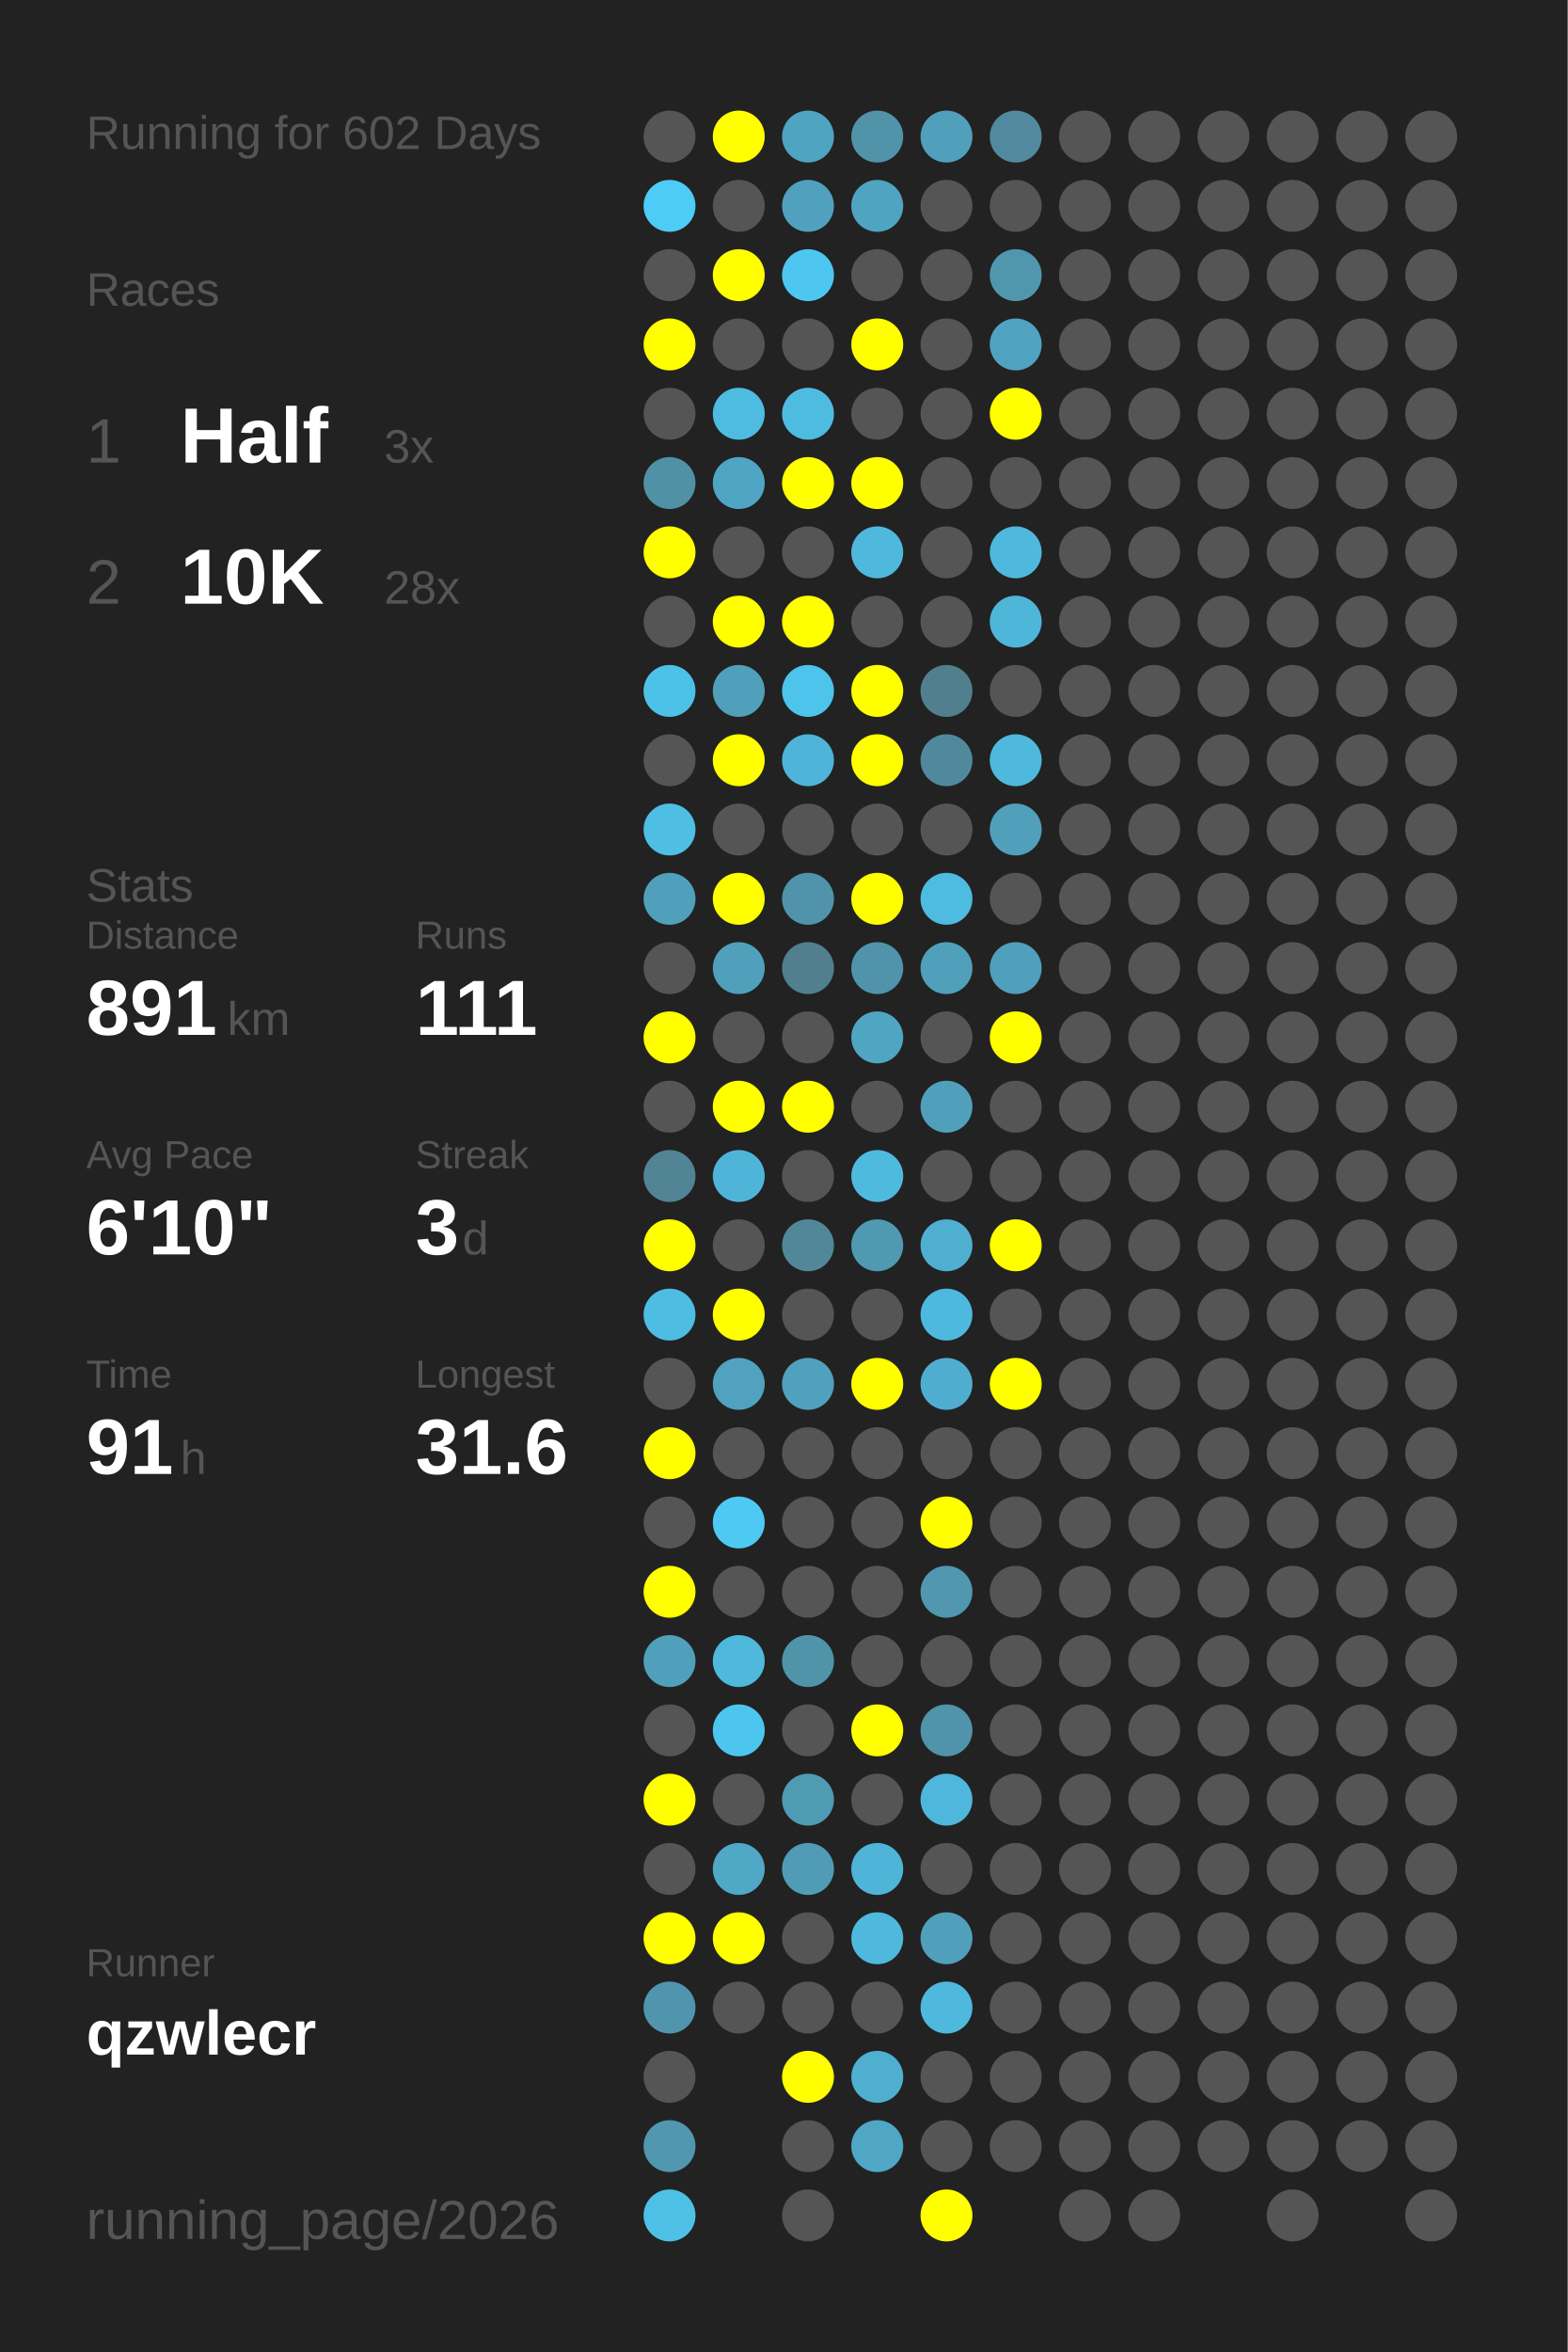
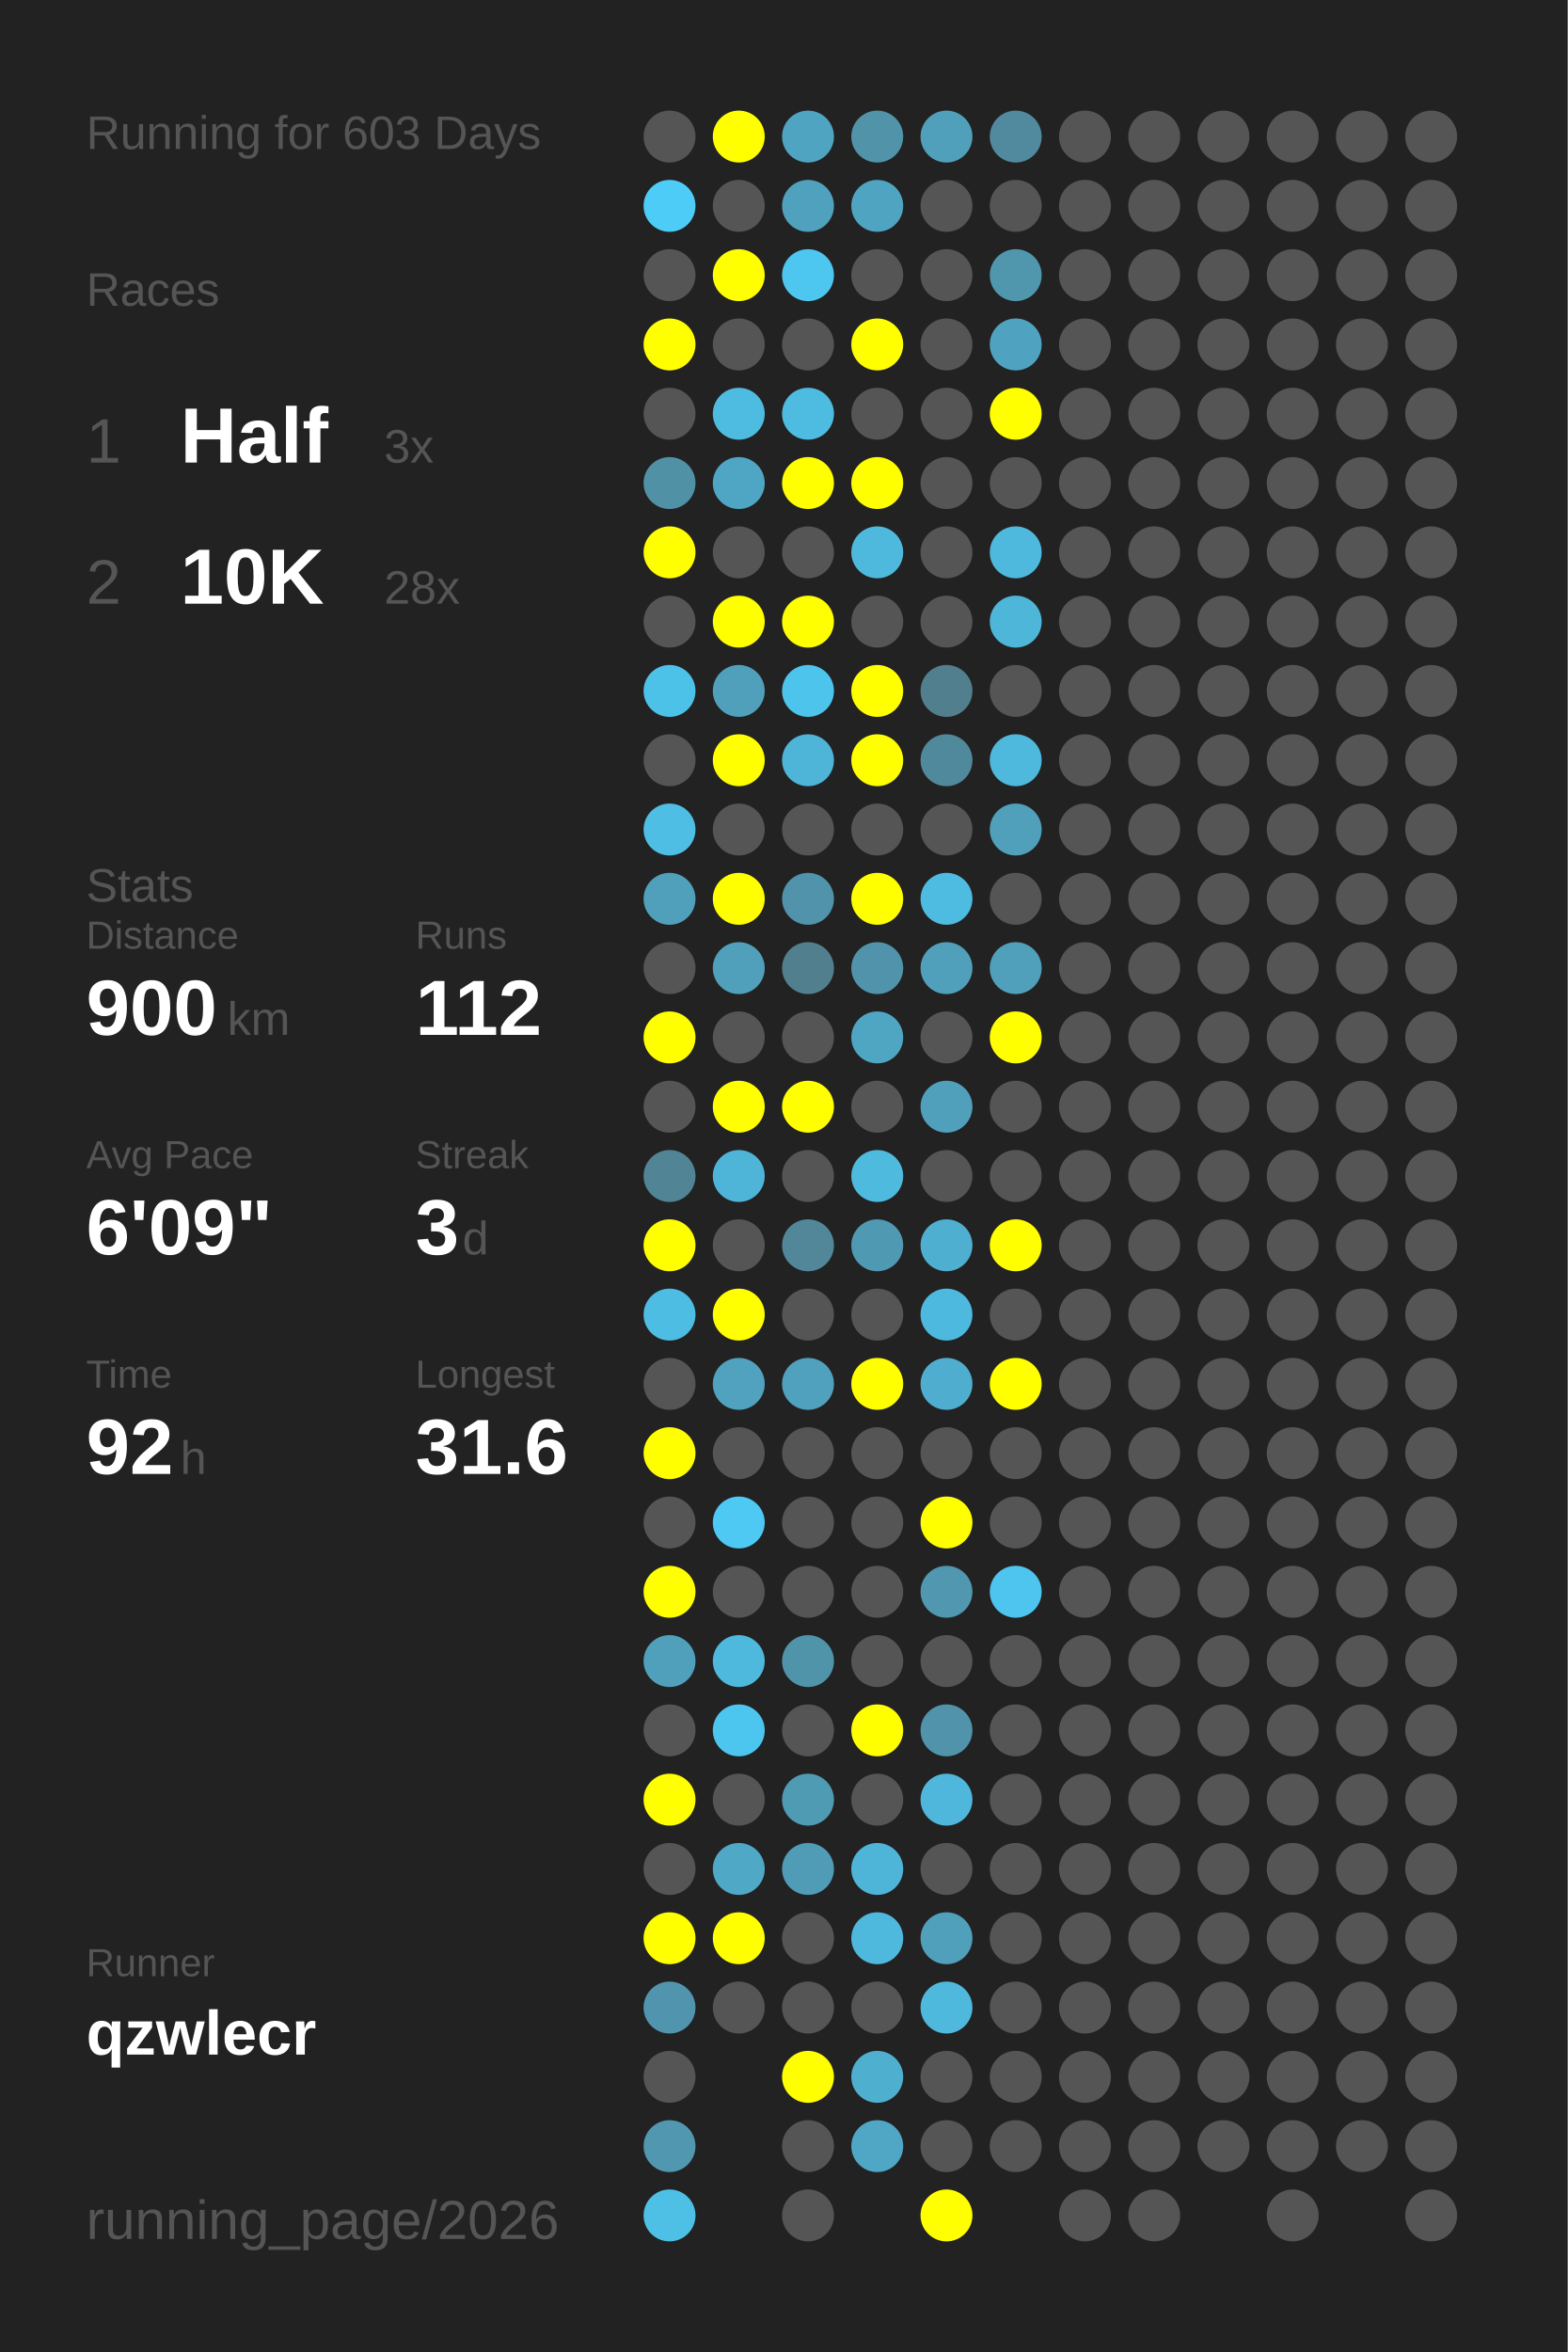
<svg xmlns="http://www.w3.org/2000/svg" baseProfile="full" height="300mm" version="1.1" viewBox="0,0,200,300" width="200mm">
  <defs />
  <rect fill="#222222" height="300" width="200" x="0" y="0" />
-   <text fill="#555555" style="font-size:6px; font-family:Arial;" x="11" y="19">Running for 602 Days</text>
+   <text fill="#555555" style="font-size:6px; font-family:Arial;" x="11" y="19">Running for 603 Days</text>
  <text fill="#555555" style="font-size:6px; font-family:Arial;" x="11" y="39">Races</text>
  <text fill="#555555" style="font-size:8px; font-family:Arial;" x="11" y="59">1</text>
  <text fill="#FFFFFF" style="font-size:10px; font-family:Arial; font-weight:bold;" x="23" y="59">Half</text>
  <text fill="#555555" style="font-size:6px; font-family:Arial;" x="49" y="59">3x</text>
  <text fill="#555555" style="font-size:8px; font-family:Arial;" x="11" y="77">2</text>
  <text fill="#FFFFFF" style="font-size:10px; font-family:Arial; font-weight:bold;" x="23" y="77">10K</text>
  <text fill="#555555" style="font-size:6px; font-family:Arial;" x="49" y="77">28x</text>
  <text fill="#555555" style="font-size:6px; font-family:Arial;" x="11" y="115">Stats</text>
  <text fill="#555555" style="font-size:5px; font-family:Arial;" x="11" y="121">Distance</text>
-   <text fill="#FFFFFF" style="font-size:10px; font-family:Arial; font-weight:bold;" x="11" y="132">891</text>
+   <text fill="#FFFFFF" style="font-size:10px; font-family:Arial; font-weight:bold;" x="11" y="132">900</text>
  <text fill="#555555" style="font-size:6px; font-family:Arial;" x="29" y="132">km</text>
  <text fill="#555555" style="font-size:5px; font-family:Arial;" x="53" y="121">Runs</text>
-   <text fill="#FFFFFF" style="font-size:10px; font-family:Arial; font-weight:bold;" x="53" y="132">111</text>
+   <text fill="#FFFFFF" style="font-size:10px; font-family:Arial; font-weight:bold;" x="53" y="132">112</text>
  <text fill="#555555" style="font-size:5px; font-family:Arial;" x="11" y="149">Avg Pace</text>
-   <text fill="#FFFFFF" style="font-size:10px; font-family:Arial; font-weight:bold;" x="11" y="160">6'10"</text>
+   <text fill="#FFFFFF" style="font-size:10px; font-family:Arial; font-weight:bold;" x="11" y="160">6'09"</text>
  <text fill="#555555" style="font-size:5px; font-family:Arial;" x="53" y="149">Streak</text>
  <text fill="#FFFFFF" style="font-size:10px; font-family:Arial; font-weight:bold;" x="53" y="160">3</text>
  <text fill="#555555" style="font-size:6px; font-family:Arial;" x="59" y="160">d</text>
  <text fill="#555555" style="font-size:5px; font-family:Arial;" x="11" y="177">Time</text>
-   <text fill="#FFFFFF" style="font-size:10px; font-family:Arial; font-weight:bold;" x="11" y="188">91</text>
+   <text fill="#FFFFFF" style="font-size:10px; font-family:Arial; font-weight:bold;" x="11" y="188">92</text>
  <text fill="#555555" style="font-size:6px; font-family:Arial;" x="23" y="188">h</text>
  <text fill="#555555" style="font-size:5px; font-family:Arial;" x="53" y="177">Longest</text>
  <text fill="#FFFFFF" style="font-size:10px; font-family:Arial; font-weight:bold;" x="53" y="188">31.6</text>
  <text fill="#555555" style="font-size:5px; font-family:Arial;" x="11" y="252.065">Runner</text>
  <text fill="#FFFFFF" style="font-size:8px; font-family:Arial; font-weight:bold;" x="11" y="262.065">qzwlecr</text>
  <text fill="#555555" style="font-size:7px; font-family:Arial;" x="11" y="285.581">running_page/2026</text>
  <circle cx="85.417" cy="17.419" fill="#555555" r="3.312" />
  <circle cx="85.417" cy="26.258" fill="#4dccf7" r="3.312" />
  <circle cx="85.417" cy="35.097" fill="#555555" r="3.312" />
  <circle cx="85.417" cy="43.935" fill="#FFFF00" r="3.312" />
  <circle cx="85.417" cy="52.774" fill="#555555" r="3.312" />
  <circle cx="85.417" cy="61.613" fill="#5191a6" r="3.312" />
  <circle cx="85.417" cy="70.452" fill="#FFFF00" r="3.312" />
  <circle cx="85.417" cy="79.29" fill="#555555" r="3.312" />
  <circle cx="85.417" cy="88.129" fill="#4dc2e9" r="3.312" />
  <circle cx="85.417" cy="96.968" fill="#555555" r="3.312" />
  <circle cx="85.417" cy="105.806" fill="#4ebee4" r="3.312" />
  <circle cx="85.417" cy="114.645" fill="#50a0bb" r="3.312" />
  <circle cx="85.417" cy="123.484" fill="#555555" r="3.312" />
  <circle cx="85.417" cy="132.323" fill="#FFFF00" r="3.312" />
  <circle cx="85.417" cy="141.161" fill="#555555" r="3.312" />
  <circle cx="85.417" cy="150" fill="#518596" r="3.312" />
  <circle cx="85.417" cy="158.839" fill="#FFFF00" r="3.312" />
  <circle cx="85.417" cy="167.677" fill="#4ebde3" r="3.312" />
  <circle cx="85.417" cy="176.516" fill="#555555" r="3.312" />
  <circle cx="85.417" cy="185.355" fill="#FFFF00" r="3.312" />
  <circle cx="85.417" cy="194.194" fill="#555555" r="3.312" />
  <circle cx="85.417" cy="203.032" fill="#FFFF00" r="3.312" />
  <circle cx="85.417" cy="211.871" fill="#50a0bb" r="3.312" />
  <circle cx="85.417" cy="220.71" fill="#555555" r="3.312" />
  <circle cx="85.417" cy="229.548" fill="#FFFF00" r="3.312" />
  <circle cx="85.417" cy="238.387" fill="#555555" r="3.312" />
  <circle cx="85.417" cy="247.226" fill="#FFFF00" r="3.312" />
  <circle cx="85.417" cy="256.065" fill="#5095ad" r="3.312" />
  <circle cx="85.417" cy="264.903" fill="#555555" r="3.312" />
  <circle cx="85.417" cy="273.742" fill="#5097af" r="3.312" />
  <circle cx="85.417" cy="282.581" fill="#4ec0e6" r="3.312" />
  <circle cx="94.25" cy="17.419" fill="#FFFF00" r="3.312" />
  <circle cx="94.25" cy="26.258" fill="#555555" r="3.312" />
  <circle cx="94.25" cy="35.097" fill="#FFFF00" r="3.312" />
  <circle cx="94.25" cy="43.935" fill="#555555" r="3.312" />
  <circle cx="94.25" cy="52.774" fill="#4ebce1" r="3.312" />
  <circle cx="94.25" cy="61.613" fill="#4fa6c4" r="3.312" />
  <circle cx="94.25" cy="70.452" fill="#555555" r="3.312" />
  <circle cx="94.25" cy="79.29" fill="#FFFF00" r="3.312" />
  <circle cx="94.25" cy="88.129" fill="#50a0bb" r="3.312" />
  <circle cx="94.25" cy="96.968" fill="#FFFF00" r="3.312" />
  <circle cx="94.25" cy="105.806" fill="#555555" r="3.312" />
  <circle cx="94.25" cy="114.645" fill="#FFFF00" r="3.312" />
  <circle cx="94.25" cy="123.484" fill="#50a0bb" r="3.312" />
  <circle cx="94.25" cy="132.323" fill="#555555" r="3.312" />
  <circle cx="94.25" cy="141.161" fill="#FFFF00" r="3.312" />
  <circle cx="94.25" cy="150" fill="#4eb5d8" r="3.312" />
  <circle cx="94.25" cy="158.839" fill="#555555" r="3.312" />
  <circle cx="94.25" cy="167.677" fill="#FFFF00" r="3.312" />
  <circle cx="94.25" cy="176.516" fill="#50a2be" r="3.312" />
  <circle cx="94.25" cy="185.355" fill="#555555" r="3.312" />
  <circle cx="94.25" cy="194.194" fill="#4dc9f3" r="3.312" />
  <circle cx="94.25" cy="203.032" fill="#555555" r="3.312" />
  <circle cx="94.25" cy="211.871" fill="#4eb9dd" r="3.312" />
  <circle cx="94.25" cy="220.71" fill="#4dc6ef" r="3.312" />
  <circle cx="94.25" cy="229.548" fill="#555555" r="3.312" />
  <circle cx="94.25" cy="238.387" fill="#4fa8c6" r="3.312" />
  <circle cx="94.25" cy="247.226" fill="#FFFF00" r="3.312" />
  <circle cx="94.25" cy="256.065" fill="#555555" r="3.312" />
  <circle cx="103.083" cy="17.419" fill="#4fa4c1" r="3.312" />
  <circle cx="103.083" cy="26.258" fill="#50a1bd" r="3.312" />
  <circle cx="103.083" cy="35.097" fill="#4dc7f0" r="3.312" />
  <circle cx="103.083" cy="43.935" fill="#555555" r="3.312" />
  <circle cx="103.083" cy="52.774" fill="#4ebce1" r="3.312" />
  <circle cx="103.083" cy="61.613" fill="#FFFF00" r="3.312" />
  <circle cx="103.083" cy="70.452" fill="#555555" r="3.312" />
  <circle cx="103.083" cy="79.29" fill="#FFFF00" r="3.312" />
  <circle cx="103.083" cy="88.129" fill="#4dc4ec" r="3.312" />
  <circle cx="103.083" cy="96.968" fill="#4eb5d8" r="3.312" />
  <circle cx="103.083" cy="105.806" fill="#555555" r="3.312" />
  <circle cx="103.083" cy="114.645" fill="#5093aa" r="3.312" />
  <circle cx="103.083" cy="123.484" fill="#527f8e" r="3.312" />
  <circle cx="103.083" cy="132.323" fill="#555555" r="3.312" />
  <circle cx="103.083" cy="141.161" fill="#FFFF00" r="3.312" />
  <circle cx="103.083" cy="150" fill="#555555" r="3.312" />
  <circle cx="103.083" cy="158.839" fill="#518799" r="3.312" />
  <circle cx="103.083" cy="167.677" fill="#555555" r="3.312" />
  <circle cx="103.083" cy="176.516" fill="#50a1bd" r="3.312" />
  <circle cx="103.083" cy="185.355" fill="#555555" r="3.312" />
  <circle cx="103.083" cy="194.194" fill="#555555" r="3.312" />
  <circle cx="103.083" cy="203.032" fill="#555555" r="3.312" />
  <circle cx="103.083" cy="211.871" fill="#5094aa" r="3.312" />
  <circle cx="103.083" cy="220.71" fill="#555555" r="3.312" />
  <circle cx="103.083" cy="229.548" fill="#509bb4" r="3.312" />
  <circle cx="103.083" cy="238.387" fill="#509cb6" r="3.312" />
  <circle cx="103.083" cy="247.226" fill="#555555" r="3.312" />
  <circle cx="103.083" cy="256.065" fill="#555555" r="3.312" />
  <circle cx="103.083" cy="264.903" fill="#FFFF00" r="3.312" />
  <circle cx="103.083" cy="273.742" fill="#555555" r="3.312" />
  <circle cx="103.083" cy="282.581" fill="#555555" r="3.312" />
  <circle cx="111.917" cy="17.419" fill="#5193a9" r="3.312" />
  <circle cx="111.917" cy="26.258" fill="#4fa4c1" r="3.312" />
  <circle cx="111.917" cy="35.097" fill="#555555" r="3.312" />
  <circle cx="111.917" cy="43.935" fill="#FFFF00" r="3.312" />
  <circle cx="111.917" cy="52.774" fill="#555555" r="3.312" />
  <circle cx="111.917" cy="61.613" fill="#FFFF00" r="3.312" />
  <circle cx="111.917" cy="70.452" fill="#4eb9dd" r="3.312" />
  <circle cx="111.917" cy="79.29" fill="#555555" r="3.312" />
  <circle cx="111.917" cy="88.129" fill="#FFFF00" r="3.312" />
  <circle cx="111.917" cy="96.968" fill="#FFFF00" r="3.312" />
  <circle cx="111.917" cy="105.806" fill="#555555" r="3.312" />
  <circle cx="111.917" cy="114.645" fill="#FFFF00" r="3.312" />
  <circle cx="111.917" cy="123.484" fill="#5093aa" r="3.312" />
  <circle cx="111.917" cy="132.323" fill="#4fa6c3" r="3.312" />
  <circle cx="111.917" cy="141.161" fill="#555555" r="3.312" />
  <circle cx="111.917" cy="150" fill="#4ebade" r="3.312" />
  <circle cx="111.917" cy="158.839" fill="#5099b2" r="3.312" />
  <circle cx="111.917" cy="167.677" fill="#555555" r="3.312" />
  <circle cx="111.917" cy="176.516" fill="#FFFF00" r="3.312" />
  <circle cx="111.917" cy="185.355" fill="#555555" r="3.312" />
  <circle cx="111.917" cy="194.194" fill="#555555" r="3.312" />
  <circle cx="111.917" cy="203.032" fill="#555555" r="3.312" />
  <circle cx="111.917" cy="211.871" fill="#555555" r="3.312" />
  <circle cx="111.917" cy="220.71" fill="#FFFF00" r="3.312" />
  <circle cx="111.917" cy="229.548" fill="#555555" r="3.312" />
  <circle cx="111.917" cy="238.387" fill="#4eb5d8" r="3.312" />
  <circle cx="111.917" cy="247.226" fill="#4eb9dd" r="3.312" />
  <circle cx="111.917" cy="256.065" fill="#555555" r="3.312" />
  <circle cx="111.917" cy="264.903" fill="#4fafcf" r="3.312" />
  <circle cx="111.917" cy="273.742" fill="#4fa7c5" r="3.312" />
  <circle cx="120.75" cy="17.419" fill="#50a0bb" r="3.312" />
  <circle cx="120.75" cy="26.258" fill="#555555" r="3.312" />
  <circle cx="120.75" cy="35.097" fill="#555555" r="3.312" />
  <circle cx="120.75" cy="43.935" fill="#555555" r="3.312" />
  <circle cx="120.75" cy="52.774" fill="#555555" r="3.312" />
  <circle cx="120.75" cy="61.613" fill="#555555" r="3.312" />
  <circle cx="120.75" cy="70.452" fill="#555555" r="3.312" />
  <circle cx="120.75" cy="79.29" fill="#555555" r="3.312" />
  <circle cx="120.75" cy="88.129" fill="#527f8e" r="3.312" />
  <circle cx="120.75" cy="96.968" fill="#51899c" r="3.312" />
  <circle cx="120.75" cy="105.806" fill="#555555" r="3.312" />
  <circle cx="120.75" cy="114.645" fill="#4ebbe0" r="3.312" />
  <circle cx="120.75" cy="123.484" fill="#50a0bb" r="3.312" />
  <circle cx="120.75" cy="132.323" fill="#555555" r="3.312" />
  <circle cx="120.75" cy="141.161" fill="#50a0bb" r="3.312" />
  <circle cx="120.75" cy="150" fill="#555555" r="3.312" />
  <circle cx="120.75" cy="158.839" fill="#4fafd0" r="3.312" />
  <circle cx="120.75" cy="167.677" fill="#4eb9de" r="3.312" />
  <circle cx="120.75" cy="176.516" fill="#4faecf" r="3.312" />
  <circle cx="120.75" cy="185.355" fill="#555555" r="3.312" />
  <circle cx="120.75" cy="194.194" fill="#FFFF00" r="3.312" />
  <circle cx="120.75" cy="203.032" fill="#5097af" r="3.312" />
  <circle cx="120.75" cy="211.871" fill="#555555" r="3.312" />
  <circle cx="120.75" cy="220.71" fill="#5193aa" r="3.312" />
  <circle cx="120.75" cy="229.548" fill="#4eb7db" r="3.312" />
  <circle cx="120.75" cy="238.387" fill="#555555" r="3.312" />
  <circle cx="120.75" cy="247.226" fill="#50a0bb" r="3.312" />
  <circle cx="120.75" cy="256.065" fill="#4eb9dd" r="3.312" />
  <circle cx="120.75" cy="264.903" fill="#555555" r="3.312" />
  <circle cx="120.75" cy="273.742" fill="#555555" r="3.312" />
  <circle cx="120.75" cy="282.581" fill="#FFFF00" r="3.312" />
  <circle cx="129.583" cy="17.419" fill="#518a9e" r="3.312" />
  <circle cx="129.583" cy="26.258" fill="#555555" r="3.312" />
  <circle cx="129.583" cy="35.097" fill="#5097ae" r="3.312" />
  <circle cx="129.583" cy="43.935" fill="#4fa3c0" r="3.312" />
  <circle cx="129.583" cy="52.774" fill="#FFFF00" r="3.312" />
  <circle cx="129.583" cy="61.613" fill="#555555" r="3.312" />
  <circle cx="129.583" cy="70.452" fill="#4eb9dd" r="3.312" />
  <circle cx="129.583" cy="79.29" fill="#4eb6d9" r="3.312" />
  <circle cx="129.583" cy="88.129" fill="#555555" r="3.312" />
  <circle cx="129.583" cy="96.968" fill="#4eb9dd" r="3.312" />
  <circle cx="129.583" cy="105.806" fill="#50a0bb" r="3.312" />
  <circle cx="129.583" cy="114.645" fill="#555555" r="3.312" />
  <circle cx="129.583" cy="123.484" fill="#50a0bb" r="3.312" />
  <circle cx="129.583" cy="132.323" fill="#FFFF00" r="3.312" />
  <circle cx="129.583" cy="141.161" fill="#555555" r="3.312" />
  <circle cx="129.583" cy="150" fill="#555555" r="3.312" />
  <circle cx="129.583" cy="158.839" fill="#FFFF00" r="3.312" />
  <circle cx="129.583" cy="167.677" fill="#555555" r="3.312" />
  <circle cx="129.583" cy="176.516" fill="#FFFF00" r="3.312" />
  <circle cx="129.583" cy="185.355" fill="#555555" r="3.312" />
  <circle cx="129.583" cy="194.194" fill="#555555" r="3.312" />
-   <circle cx="129.583" cy="203.032" fill="#555555" r="3.312" />
+   <circle cx="129.583" cy="203.032" fill="#4dc5ee" r="3.312" />
  <circle cx="129.583" cy="211.871" fill="#555555" r="3.312" />
  <circle cx="129.583" cy="220.71" fill="#555555" r="3.312" />
  <circle cx="129.583" cy="229.548" fill="#555555" r="3.312" />
  <circle cx="129.583" cy="238.387" fill="#555555" r="3.312" />
  <circle cx="129.583" cy="247.226" fill="#555555" r="3.312" />
  <circle cx="129.583" cy="256.065" fill="#555555" r="3.312" />
  <circle cx="129.583" cy="264.903" fill="#555555" r="3.312" />
  <circle cx="129.583" cy="273.742" fill="#555555" r="3.312" />
  <circle cx="138.417" cy="17.419" fill="#555555" r="3.312" />
  <circle cx="138.417" cy="26.258" fill="#555555" r="3.312" />
  <circle cx="138.417" cy="35.097" fill="#555555" r="3.312" />
  <circle cx="138.417" cy="43.935" fill="#555555" r="3.312" />
  <circle cx="138.417" cy="52.774" fill="#555555" r="3.312" />
  <circle cx="138.417" cy="61.613" fill="#555555" r="3.312" />
  <circle cx="138.417" cy="70.452" fill="#555555" r="3.312" />
  <circle cx="138.417" cy="79.29" fill="#555555" r="3.312" />
  <circle cx="138.417" cy="88.129" fill="#555555" r="3.312" />
  <circle cx="138.417" cy="96.968" fill="#555555" r="3.312" />
  <circle cx="138.417" cy="105.806" fill="#555555" r="3.312" />
  <circle cx="138.417" cy="114.645" fill="#555555" r="3.312" />
  <circle cx="138.417" cy="123.484" fill="#555555" r="3.312" />
  <circle cx="138.417" cy="132.323" fill="#555555" r="3.312" />
  <circle cx="138.417" cy="141.161" fill="#555555" r="3.312" />
  <circle cx="138.417" cy="150" fill="#555555" r="3.312" />
  <circle cx="138.417" cy="158.839" fill="#555555" r="3.312" />
  <circle cx="138.417" cy="167.677" fill="#555555" r="3.312" />
  <circle cx="138.417" cy="176.516" fill="#555555" r="3.312" />
  <circle cx="138.417" cy="185.355" fill="#555555" r="3.312" />
  <circle cx="138.417" cy="194.194" fill="#555555" r="3.312" />
  <circle cx="138.417" cy="203.032" fill="#555555" r="3.312" />
  <circle cx="138.417" cy="211.871" fill="#555555" r="3.312" />
  <circle cx="138.417" cy="220.71" fill="#555555" r="3.312" />
  <circle cx="138.417" cy="229.548" fill="#555555" r="3.312" />
  <circle cx="138.417" cy="238.387" fill="#555555" r="3.312" />
  <circle cx="138.417" cy="247.226" fill="#555555" r="3.312" />
  <circle cx="138.417" cy="256.065" fill="#555555" r="3.312" />
  <circle cx="138.417" cy="264.903" fill="#555555" r="3.312" />
  <circle cx="138.417" cy="273.742" fill="#555555" r="3.312" />
  <circle cx="138.417" cy="282.581" fill="#555555" r="3.312" />
  <circle cx="147.25" cy="17.419" fill="#555555" r="3.312" />
  <circle cx="147.25" cy="26.258" fill="#555555" r="3.312" />
  <circle cx="147.25" cy="35.097" fill="#555555" r="3.312" />
  <circle cx="147.25" cy="43.935" fill="#555555" r="3.312" />
  <circle cx="147.25" cy="52.774" fill="#555555" r="3.312" />
  <circle cx="147.25" cy="61.613" fill="#555555" r="3.312" />
  <circle cx="147.25" cy="70.452" fill="#555555" r="3.312" />
  <circle cx="147.25" cy="79.29" fill="#555555" r="3.312" />
  <circle cx="147.25" cy="88.129" fill="#555555" r="3.312" />
  <circle cx="147.25" cy="96.968" fill="#555555" r="3.312" />
  <circle cx="147.25" cy="105.806" fill="#555555" r="3.312" />
  <circle cx="147.25" cy="114.645" fill="#555555" r="3.312" />
  <circle cx="147.25" cy="123.484" fill="#555555" r="3.312" />
  <circle cx="147.25" cy="132.323" fill="#555555" r="3.312" />
  <circle cx="147.25" cy="141.161" fill="#555555" r="3.312" />
  <circle cx="147.25" cy="150" fill="#555555" r="3.312" />
  <circle cx="147.25" cy="158.839" fill="#555555" r="3.312" />
  <circle cx="147.25" cy="167.677" fill="#555555" r="3.312" />
  <circle cx="147.25" cy="176.516" fill="#555555" r="3.312" />
  <circle cx="147.25" cy="185.355" fill="#555555" r="3.312" />
  <circle cx="147.25" cy="194.194" fill="#555555" r="3.312" />
  <circle cx="147.25" cy="203.032" fill="#555555" r="3.312" />
  <circle cx="147.25" cy="211.871" fill="#555555" r="3.312" />
  <circle cx="147.25" cy="220.71" fill="#555555" r="3.312" />
  <circle cx="147.25" cy="229.548" fill="#555555" r="3.312" />
  <circle cx="147.25" cy="238.387" fill="#555555" r="3.312" />
  <circle cx="147.25" cy="247.226" fill="#555555" r="3.312" />
  <circle cx="147.25" cy="256.065" fill="#555555" r="3.312" />
  <circle cx="147.25" cy="264.903" fill="#555555" r="3.312" />
  <circle cx="147.25" cy="273.742" fill="#555555" r="3.312" />
  <circle cx="147.25" cy="282.581" fill="#555555" r="3.312" />
  <circle cx="156.083" cy="17.419" fill="#555555" r="3.312" />
  <circle cx="156.083" cy="26.258" fill="#555555" r="3.312" />
  <circle cx="156.083" cy="35.097" fill="#555555" r="3.312" />
  <circle cx="156.083" cy="43.935" fill="#555555" r="3.312" />
  <circle cx="156.083" cy="52.774" fill="#555555" r="3.312" />
  <circle cx="156.083" cy="61.613" fill="#555555" r="3.312" />
  <circle cx="156.083" cy="70.452" fill="#555555" r="3.312" />
  <circle cx="156.083" cy="79.29" fill="#555555" r="3.312" />
  <circle cx="156.083" cy="88.129" fill="#555555" r="3.312" />
  <circle cx="156.083" cy="96.968" fill="#555555" r="3.312" />
  <circle cx="156.083" cy="105.806" fill="#555555" r="3.312" />
  <circle cx="156.083" cy="114.645" fill="#555555" r="3.312" />
  <circle cx="156.083" cy="123.484" fill="#555555" r="3.312" />
  <circle cx="156.083" cy="132.323" fill="#555555" r="3.312" />
  <circle cx="156.083" cy="141.161" fill="#555555" r="3.312" />
  <circle cx="156.083" cy="150" fill="#555555" r="3.312" />
  <circle cx="156.083" cy="158.839" fill="#555555" r="3.312" />
  <circle cx="156.083" cy="167.677" fill="#555555" r="3.312" />
  <circle cx="156.083" cy="176.516" fill="#555555" r="3.312" />
  <circle cx="156.083" cy="185.355" fill="#555555" r="3.312" />
  <circle cx="156.083" cy="194.194" fill="#555555" r="3.312" />
  <circle cx="156.083" cy="203.032" fill="#555555" r="3.312" />
  <circle cx="156.083" cy="211.871" fill="#555555" r="3.312" />
  <circle cx="156.083" cy="220.71" fill="#555555" r="3.312" />
  <circle cx="156.083" cy="229.548" fill="#555555" r="3.312" />
  <circle cx="156.083" cy="238.387" fill="#555555" r="3.312" />
  <circle cx="156.083" cy="247.226" fill="#555555" r="3.312" />
  <circle cx="156.083" cy="256.065" fill="#555555" r="3.312" />
  <circle cx="156.083" cy="264.903" fill="#555555" r="3.312" />
  <circle cx="156.083" cy="273.742" fill="#555555" r="3.312" />
  <circle cx="164.917" cy="17.419" fill="#555555" r="3.312" />
  <circle cx="164.917" cy="26.258" fill="#555555" r="3.312" />
  <circle cx="164.917" cy="35.097" fill="#555555" r="3.312" />
  <circle cx="164.917" cy="43.935" fill="#555555" r="3.312" />
  <circle cx="164.917" cy="52.774" fill="#555555" r="3.312" />
  <circle cx="164.917" cy="61.613" fill="#555555" r="3.312" />
  <circle cx="164.917" cy="70.452" fill="#555555" r="3.312" />
  <circle cx="164.917" cy="79.29" fill="#555555" r="3.312" />
  <circle cx="164.917" cy="88.129" fill="#555555" r="3.312" />
  <circle cx="164.917" cy="96.968" fill="#555555" r="3.312" />
  <circle cx="164.917" cy="105.806" fill="#555555" r="3.312" />
  <circle cx="164.917" cy="114.645" fill="#555555" r="3.312" />
  <circle cx="164.917" cy="123.484" fill="#555555" r="3.312" />
  <circle cx="164.917" cy="132.323" fill="#555555" r="3.312" />
  <circle cx="164.917" cy="141.161" fill="#555555" r="3.312" />
  <circle cx="164.917" cy="150" fill="#555555" r="3.312" />
  <circle cx="164.917" cy="158.839" fill="#555555" r="3.312" />
  <circle cx="164.917" cy="167.677" fill="#555555" r="3.312" />
  <circle cx="164.917" cy="176.516" fill="#555555" r="3.312" />
  <circle cx="164.917" cy="185.355" fill="#555555" r="3.312" />
  <circle cx="164.917" cy="194.194" fill="#555555" r="3.312" />
  <circle cx="164.917" cy="203.032" fill="#555555" r="3.312" />
  <circle cx="164.917" cy="211.871" fill="#555555" r="3.312" />
  <circle cx="164.917" cy="220.71" fill="#555555" r="3.312" />
  <circle cx="164.917" cy="229.548" fill="#555555" r="3.312" />
  <circle cx="164.917" cy="238.387" fill="#555555" r="3.312" />
  <circle cx="164.917" cy="247.226" fill="#555555" r="3.312" />
  <circle cx="164.917" cy="256.065" fill="#555555" r="3.312" />
  <circle cx="164.917" cy="264.903" fill="#555555" r="3.312" />
  <circle cx="164.917" cy="273.742" fill="#555555" r="3.312" />
  <circle cx="164.917" cy="282.581" fill="#555555" r="3.312" />
  <circle cx="173.75" cy="17.419" fill="#555555" r="3.312" />
  <circle cx="173.75" cy="26.258" fill="#555555" r="3.312" />
  <circle cx="173.75" cy="35.097" fill="#555555" r="3.312" />
  <circle cx="173.75" cy="43.935" fill="#555555" r="3.312" />
  <circle cx="173.75" cy="52.774" fill="#555555" r="3.312" />
  <circle cx="173.75" cy="61.613" fill="#555555" r="3.312" />
  <circle cx="173.75" cy="70.452" fill="#555555" r="3.312" />
  <circle cx="173.75" cy="79.29" fill="#555555" r="3.312" />
  <circle cx="173.75" cy="88.129" fill="#555555" r="3.312" />
  <circle cx="173.75" cy="96.968" fill="#555555" r="3.312" />
  <circle cx="173.75" cy="105.806" fill="#555555" r="3.312" />
  <circle cx="173.75" cy="114.645" fill="#555555" r="3.312" />
  <circle cx="173.75" cy="123.484" fill="#555555" r="3.312" />
  <circle cx="173.75" cy="132.323" fill="#555555" r="3.312" />
  <circle cx="173.75" cy="141.161" fill="#555555" r="3.312" />
  <circle cx="173.75" cy="150" fill="#555555" r="3.312" />
  <circle cx="173.75" cy="158.839" fill="#555555" r="3.312" />
  <circle cx="173.75" cy="167.677" fill="#555555" r="3.312" />
  <circle cx="173.75" cy="176.516" fill="#555555" r="3.312" />
  <circle cx="173.75" cy="185.355" fill="#555555" r="3.312" />
  <circle cx="173.75" cy="194.194" fill="#555555" r="3.312" />
  <circle cx="173.75" cy="203.032" fill="#555555" r="3.312" />
  <circle cx="173.75" cy="211.871" fill="#555555" r="3.312" />
  <circle cx="173.75" cy="220.71" fill="#555555" r="3.312" />
  <circle cx="173.75" cy="229.548" fill="#555555" r="3.312" />
  <circle cx="173.75" cy="238.387" fill="#555555" r="3.312" />
  <circle cx="173.75" cy="247.226" fill="#555555" r="3.312" />
  <circle cx="173.75" cy="256.065" fill="#555555" r="3.312" />
  <circle cx="173.75" cy="264.903" fill="#555555" r="3.312" />
  <circle cx="173.75" cy="273.742" fill="#555555" r="3.312" />
  <circle cx="182.583" cy="17.419" fill="#555555" r="3.312" />
  <circle cx="182.583" cy="26.258" fill="#555555" r="3.312" />
  <circle cx="182.583" cy="35.097" fill="#555555" r="3.312" />
  <circle cx="182.583" cy="43.935" fill="#555555" r="3.312" />
  <circle cx="182.583" cy="52.774" fill="#555555" r="3.312" />
  <circle cx="182.583" cy="61.613" fill="#555555" r="3.312" />
  <circle cx="182.583" cy="70.452" fill="#555555" r="3.312" />
  <circle cx="182.583" cy="79.29" fill="#555555" r="3.312" />
  <circle cx="182.583" cy="88.129" fill="#555555" r="3.312" />
  <circle cx="182.583" cy="96.968" fill="#555555" r="3.312" />
  <circle cx="182.583" cy="105.806" fill="#555555" r="3.312" />
  <circle cx="182.583" cy="114.645" fill="#555555" r="3.312" />
  <circle cx="182.583" cy="123.484" fill="#555555" r="3.312" />
  <circle cx="182.583" cy="132.323" fill="#555555" r="3.312" />
  <circle cx="182.583" cy="141.161" fill="#555555" r="3.312" />
  <circle cx="182.583" cy="150" fill="#555555" r="3.312" />
  <circle cx="182.583" cy="158.839" fill="#555555" r="3.312" />
  <circle cx="182.583" cy="167.677" fill="#555555" r="3.312" />
  <circle cx="182.583" cy="176.516" fill="#555555" r="3.312" />
  <circle cx="182.583" cy="185.355" fill="#555555" r="3.312" />
  <circle cx="182.583" cy="194.194" fill="#555555" r="3.312" />
  <circle cx="182.583" cy="203.032" fill="#555555" r="3.312" />
  <circle cx="182.583" cy="211.871" fill="#555555" r="3.312" />
  <circle cx="182.583" cy="220.71" fill="#555555" r="3.312" />
  <circle cx="182.583" cy="229.548" fill="#555555" r="3.312" />
  <circle cx="182.583" cy="238.387" fill="#555555" r="3.312" />
  <circle cx="182.583" cy="247.226" fill="#555555" r="3.312" />
  <circle cx="182.583" cy="256.065" fill="#555555" r="3.312" />
  <circle cx="182.583" cy="264.903" fill="#555555" r="3.312" />
  <circle cx="182.583" cy="273.742" fill="#555555" r="3.312" />
  <circle cx="182.583" cy="282.581" fill="#555555" r="3.312" />
</svg>
